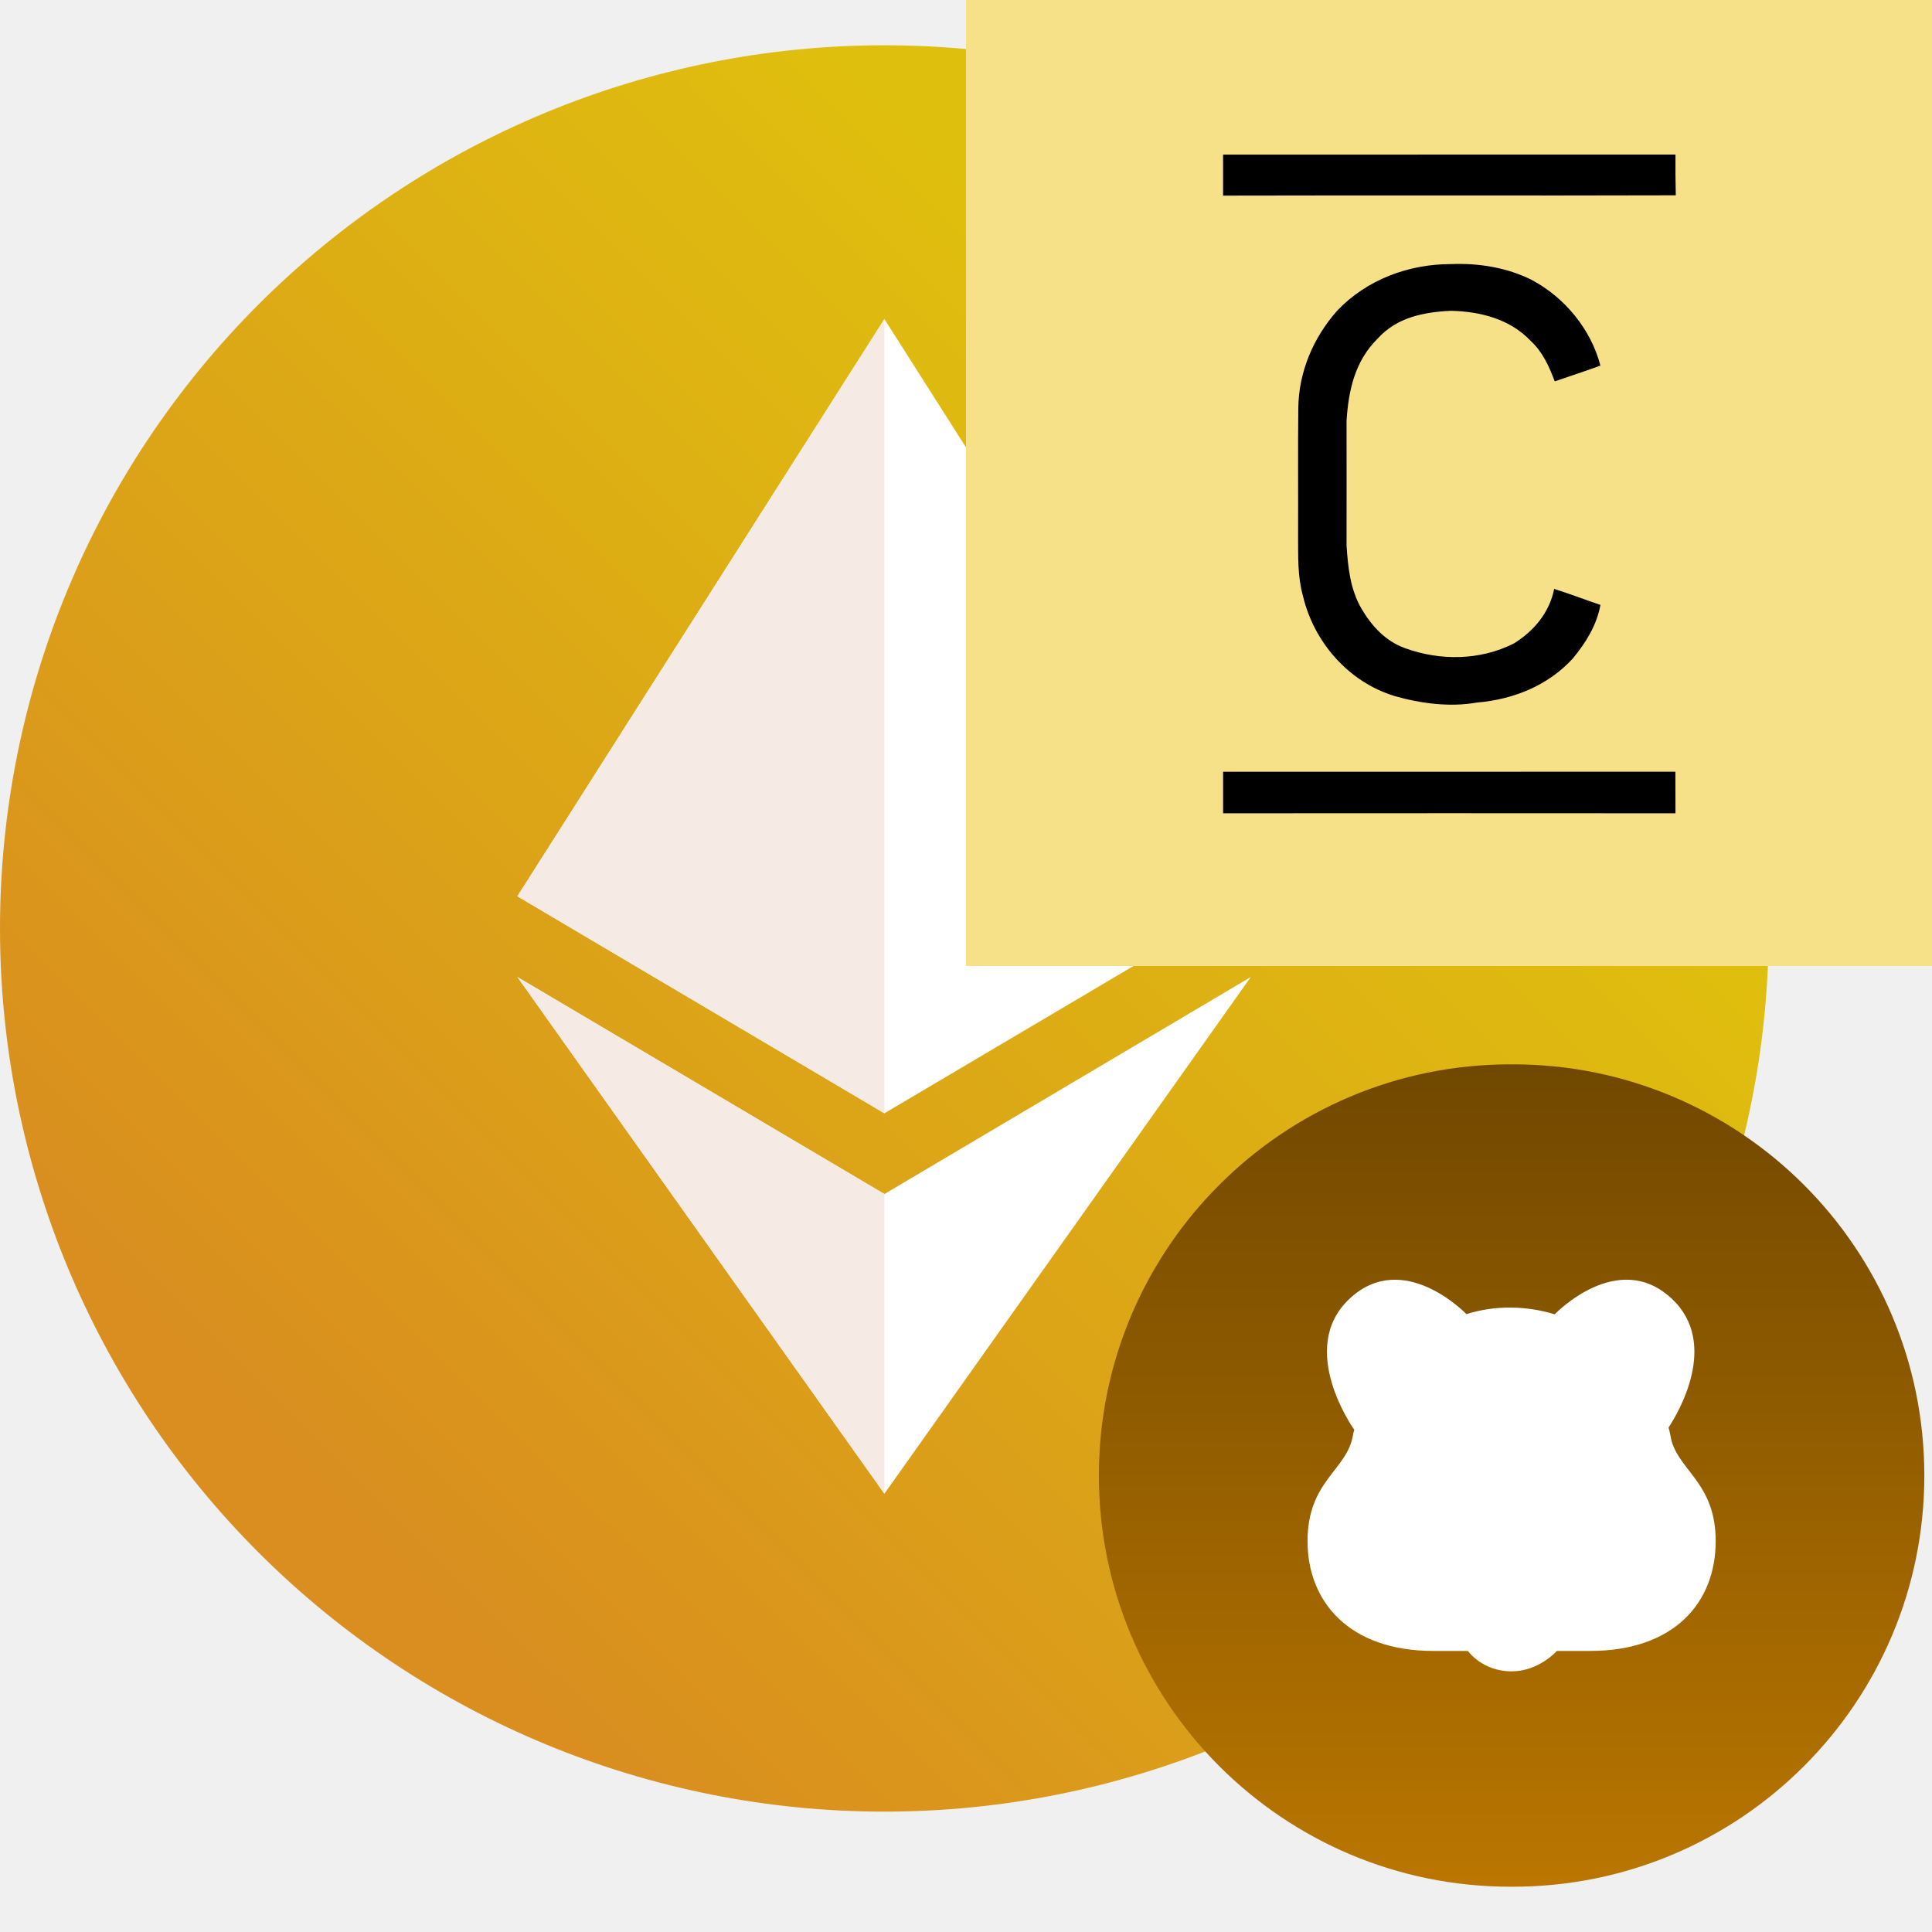
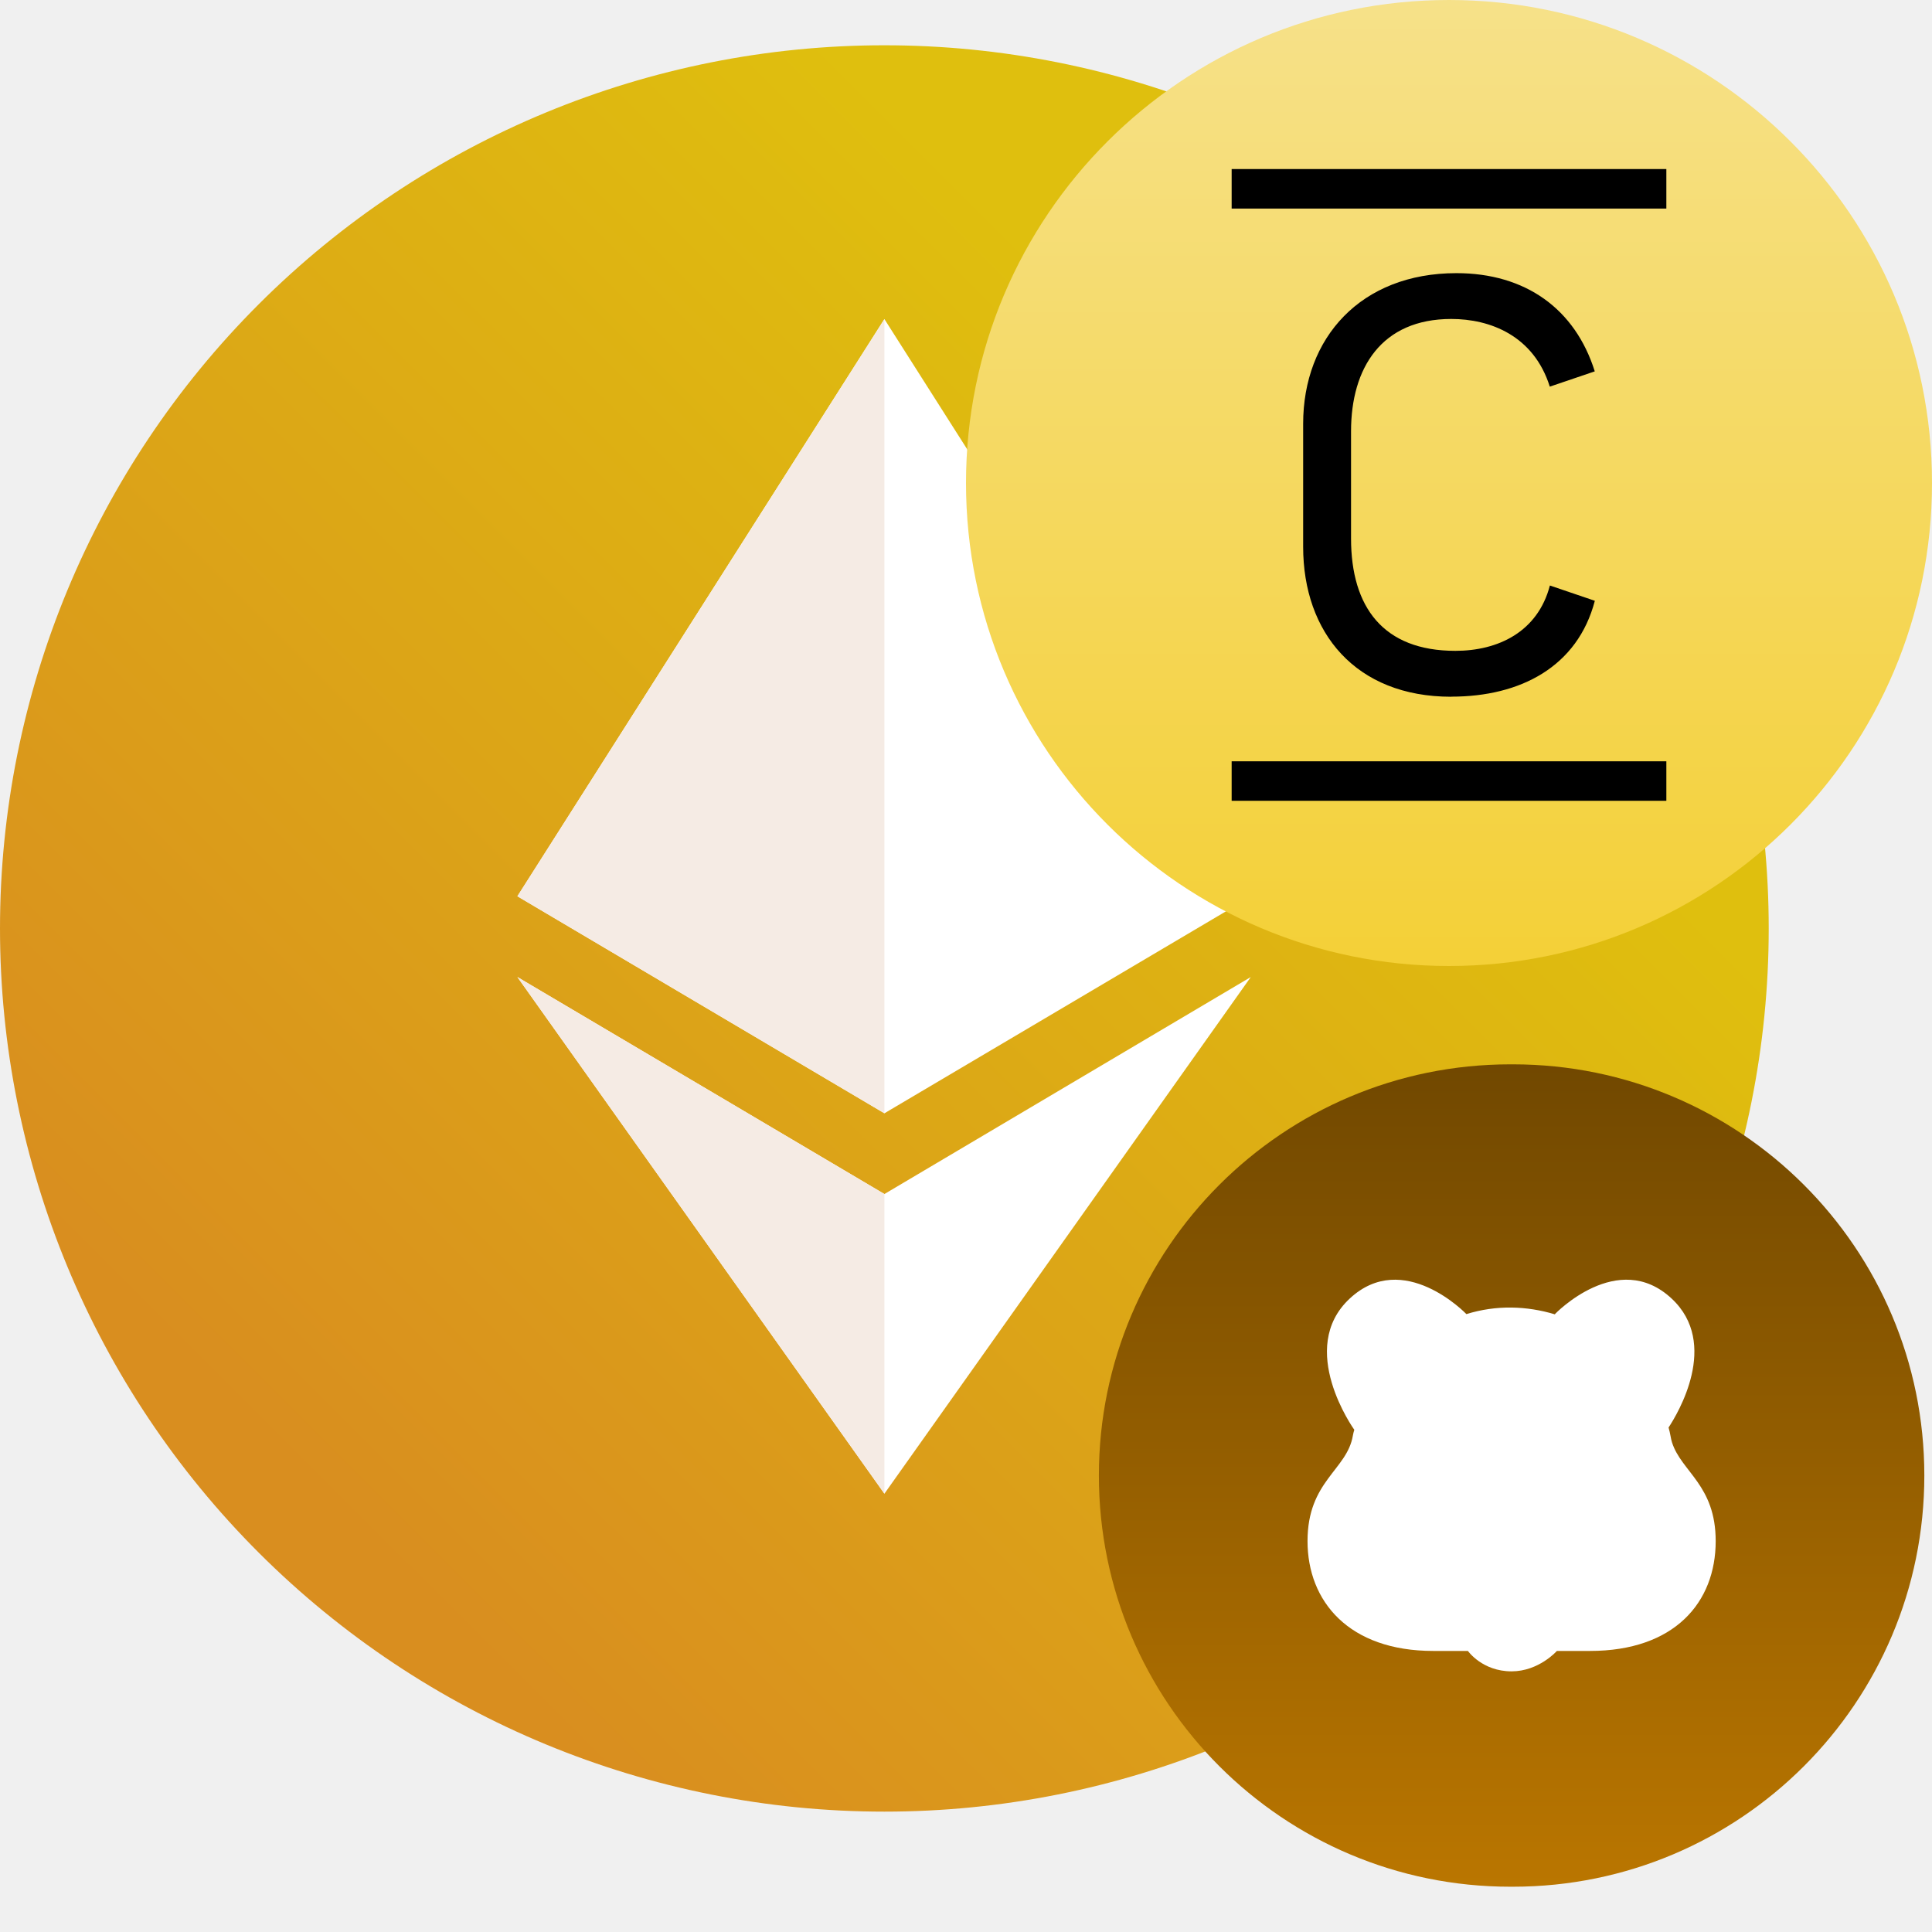
<svg xmlns="http://www.w3.org/2000/svg" viewBox="0 0 128 128">
-   <path fill="url(#a)" d="M58.593 120.025a58.63 58.63 0 0 0 41.431-17.138 58.464 58.464 0 0 0 0-82.749A58.63 58.63 0 0 0 58.593 3 58.63 58.63 0 0 0 17.16 20.138 58.47 58.47 0 0 0 0 61.513a58.47 58.47 0 0 0 17.161 41.374 58.63 58.63 0 0 0 41.432 17.138" />
+   <path fill="url(#_beraeth)" d="M58.593 120.025a58.63 58.63 0 0 0 41.431-17.138 58.464 58.464 0 0 0 0-82.749A58.63 58.63 0 0 0 58.593 3 58.63 58.63 0 0 0 17.16 20.138 58.47 58.47 0 0 0 0 61.513a58.47 58.47 0 0 0 17.161 41.374 58.63 58.63 0 0 0 41.432 17.138" />
  <path fill="#fff" d="m34.278 64.73 24.316 14.378 24.274-14.377-24.274 34.23z" />
  <path fill="#F5EBE4" d="m34.278 64.73 24.316 14.378v19.853z" />
  <path fill="#fff" d="M58.594 73.759 34.278 59.38l24.316-38.24L82.91 59.38z" />
  <path fill="#F5EBE4" d="M58.594 73.759 34.278 59.38l24.316-38.24z" />
-   <path fill="url(#b)" d="M100.233 70.515h-.17c-15.054 0-27.259 12.197-27.259 27.242S85.01 125 100.063 125h.17c15.055 0 27.259-12.197 27.259-27.243s-12.204-27.242-27.259-27.242" />
+   <path fill="url(#_beraeth-b)" d="M100.233 70.515h-.17c-15.054 0-27.259 12.197-27.259 27.242S85.01 125 100.063 125h.17c15.055 0 27.259-12.197 27.259-27.243s-12.204-27.242-27.259-27.242" />
  <path fill="#fff" d="M110.775 95.564a3 3 0 0 1-.093-.4 6 6 0 0 0-.135-.588c.591-.894 3.414-5.553.202-8.544-3.566-3.32-7.731 1.031-7.731 1.031l.013.02c-1.873-.569-3.903-.635-5.878-.02-.024-.025-4.176-4.34-7.73-1.03-3.556 3.31.283 8.666.303 8.694q-.06.19-.095.385c-.385 2.292-3.004 3-3.004 6.991 0 3.993 2.74 7.276 8.332 7.276h2.294c.01.015.955 1.353 2.895 1.352 1.801-.002 2.99-1.34 3-1.352h2.19c5.591 0 8.331-3.206 8.331-7.276 0-3.717-2.271-4.586-2.894-6.539" />
  <defs>
-     <linearGradient id="a" x1="117.185" x2=".16" y1="3" y2="120.185" gradientUnits="userSpaceOnUse">
+     <linearGradient id="_beraeth" x1="117.185" x2=".16" y1="3" y2="120.185" gradientUnits="userSpaceOnUse">
      <stop offset=".265" stop-color="#DFBF0E" />
      <stop offset=".82" stop-color="#D98E1F" />
    </linearGradient>
-     <linearGradient id="b" x1="100.148" x2="100.148" y1="70.515" y2="125" gradientUnits="userSpaceOnUse">
+     <linearGradient id="_beraeth-b" x1="100.148" x2="100.148" y1="70.515" y2="125" gradientUnits="userSpaceOnUse">
      <stop stop-color="#714800" />
      <stop offset="1" stop-color="#BA7600" />
    </linearGradient>
  </defs>
-   <path fill="#F6E189" d="M64 0h64v64H64z" />
-   <path d="M81.033 10.243c9.99-.006 19.982-.003 29.972-.003-.006.902-.003 1.8.02 2.7-9.996.03-19.997-.006-29.993.02a432 432 0 0 1 0-2.717m15.11 7.253c1.81-.074 3.72.23 5.345 1.053 2.182 1.16 3.925 3.277 4.545 5.675-1.004.364-2.017.696-3.026 1.043-.375-.995-.788-1.928-1.581-2.67-1.38-1.46-3.335-1.957-5.283-2.006-1.826.083-3.592.433-4.87 1.843-1.502 1.485-1.928 3.405-2.059 5.442 0 2.75.006 5.498 0 8.249.089 1.445.25 2.96 1.004 4.227.68 1.143 1.568 2.11 2.842 2.582 2.344.856 4.995.834 7.239-.304 1.331-.82 2.361-2.054 2.671-3.615 1.03.33 2.042.714 3.066 1.063-.253 1.357-.967 2.498-1.829 3.547-1.658 1.807-3.945 2.717-6.36 2.922-1.797.315-3.695.065-5.438-.427-3.055-.93-5.354-3.558-6.085-6.639-.361-1.305-.312-2.585-.321-3.925.011-2.845-.017-5.69.014-8.531.029-2.389.993-4.645 2.56-6.425 1.966-2.074 4.733-3.104 7.566-3.104m-15.11 33.636c9.99 0 19.98.003 29.967-.003q.01 1.377.005 2.754c-9.989-.009-19.982-.006-29.971 0q-.005-1.378 0-2.751" />
+   <path fill="url(#_concrete)" d="M64 128c35.346 0 64-28.654 64-64S99.346 0 64 0 0 28.654 0 64s28.654 64 64 64" transform="translate(64)scale(.5)" />
+   <path d="M96.159 46.155c4.578 0 8.36-1.987 9.503-6.351l-2.978-1.013c-.803 3.078-3.436 4.329-6.262 4.329-4.772 0-6.912-2.885-6.912-7.447v-7.094c0-4.208 2.022-7.447 6.642-7.447 2.557 0 5.459 1.09 6.526 4.484l2.979-1.012c-1.296-4.13-4.58-6.507-9.165-6.507-6.338 0-10.155 4.286-10.155 9.979v8.148c0 5.693 3.477 9.937 9.81 9.937z" />
+   <path fill-rule="evenodd" d="M81.6 11.2h28.8v2.618H81.6zm0 39.238h28.8v2.617H81.6z" clip-rule="evenodd" />
+   <defs transform="translate(64)scale(.5)">
+     <linearGradient id="_concrete" x1="64" x2="64" y1="0" y2="128" gradientUnits="userSpaceOnUse">
+       <stop stop-color="#F6E189" />
+       <stop offset="1" stop-color="#F4D037" />
+     </linearGradient>
+   </defs>
</svg>
